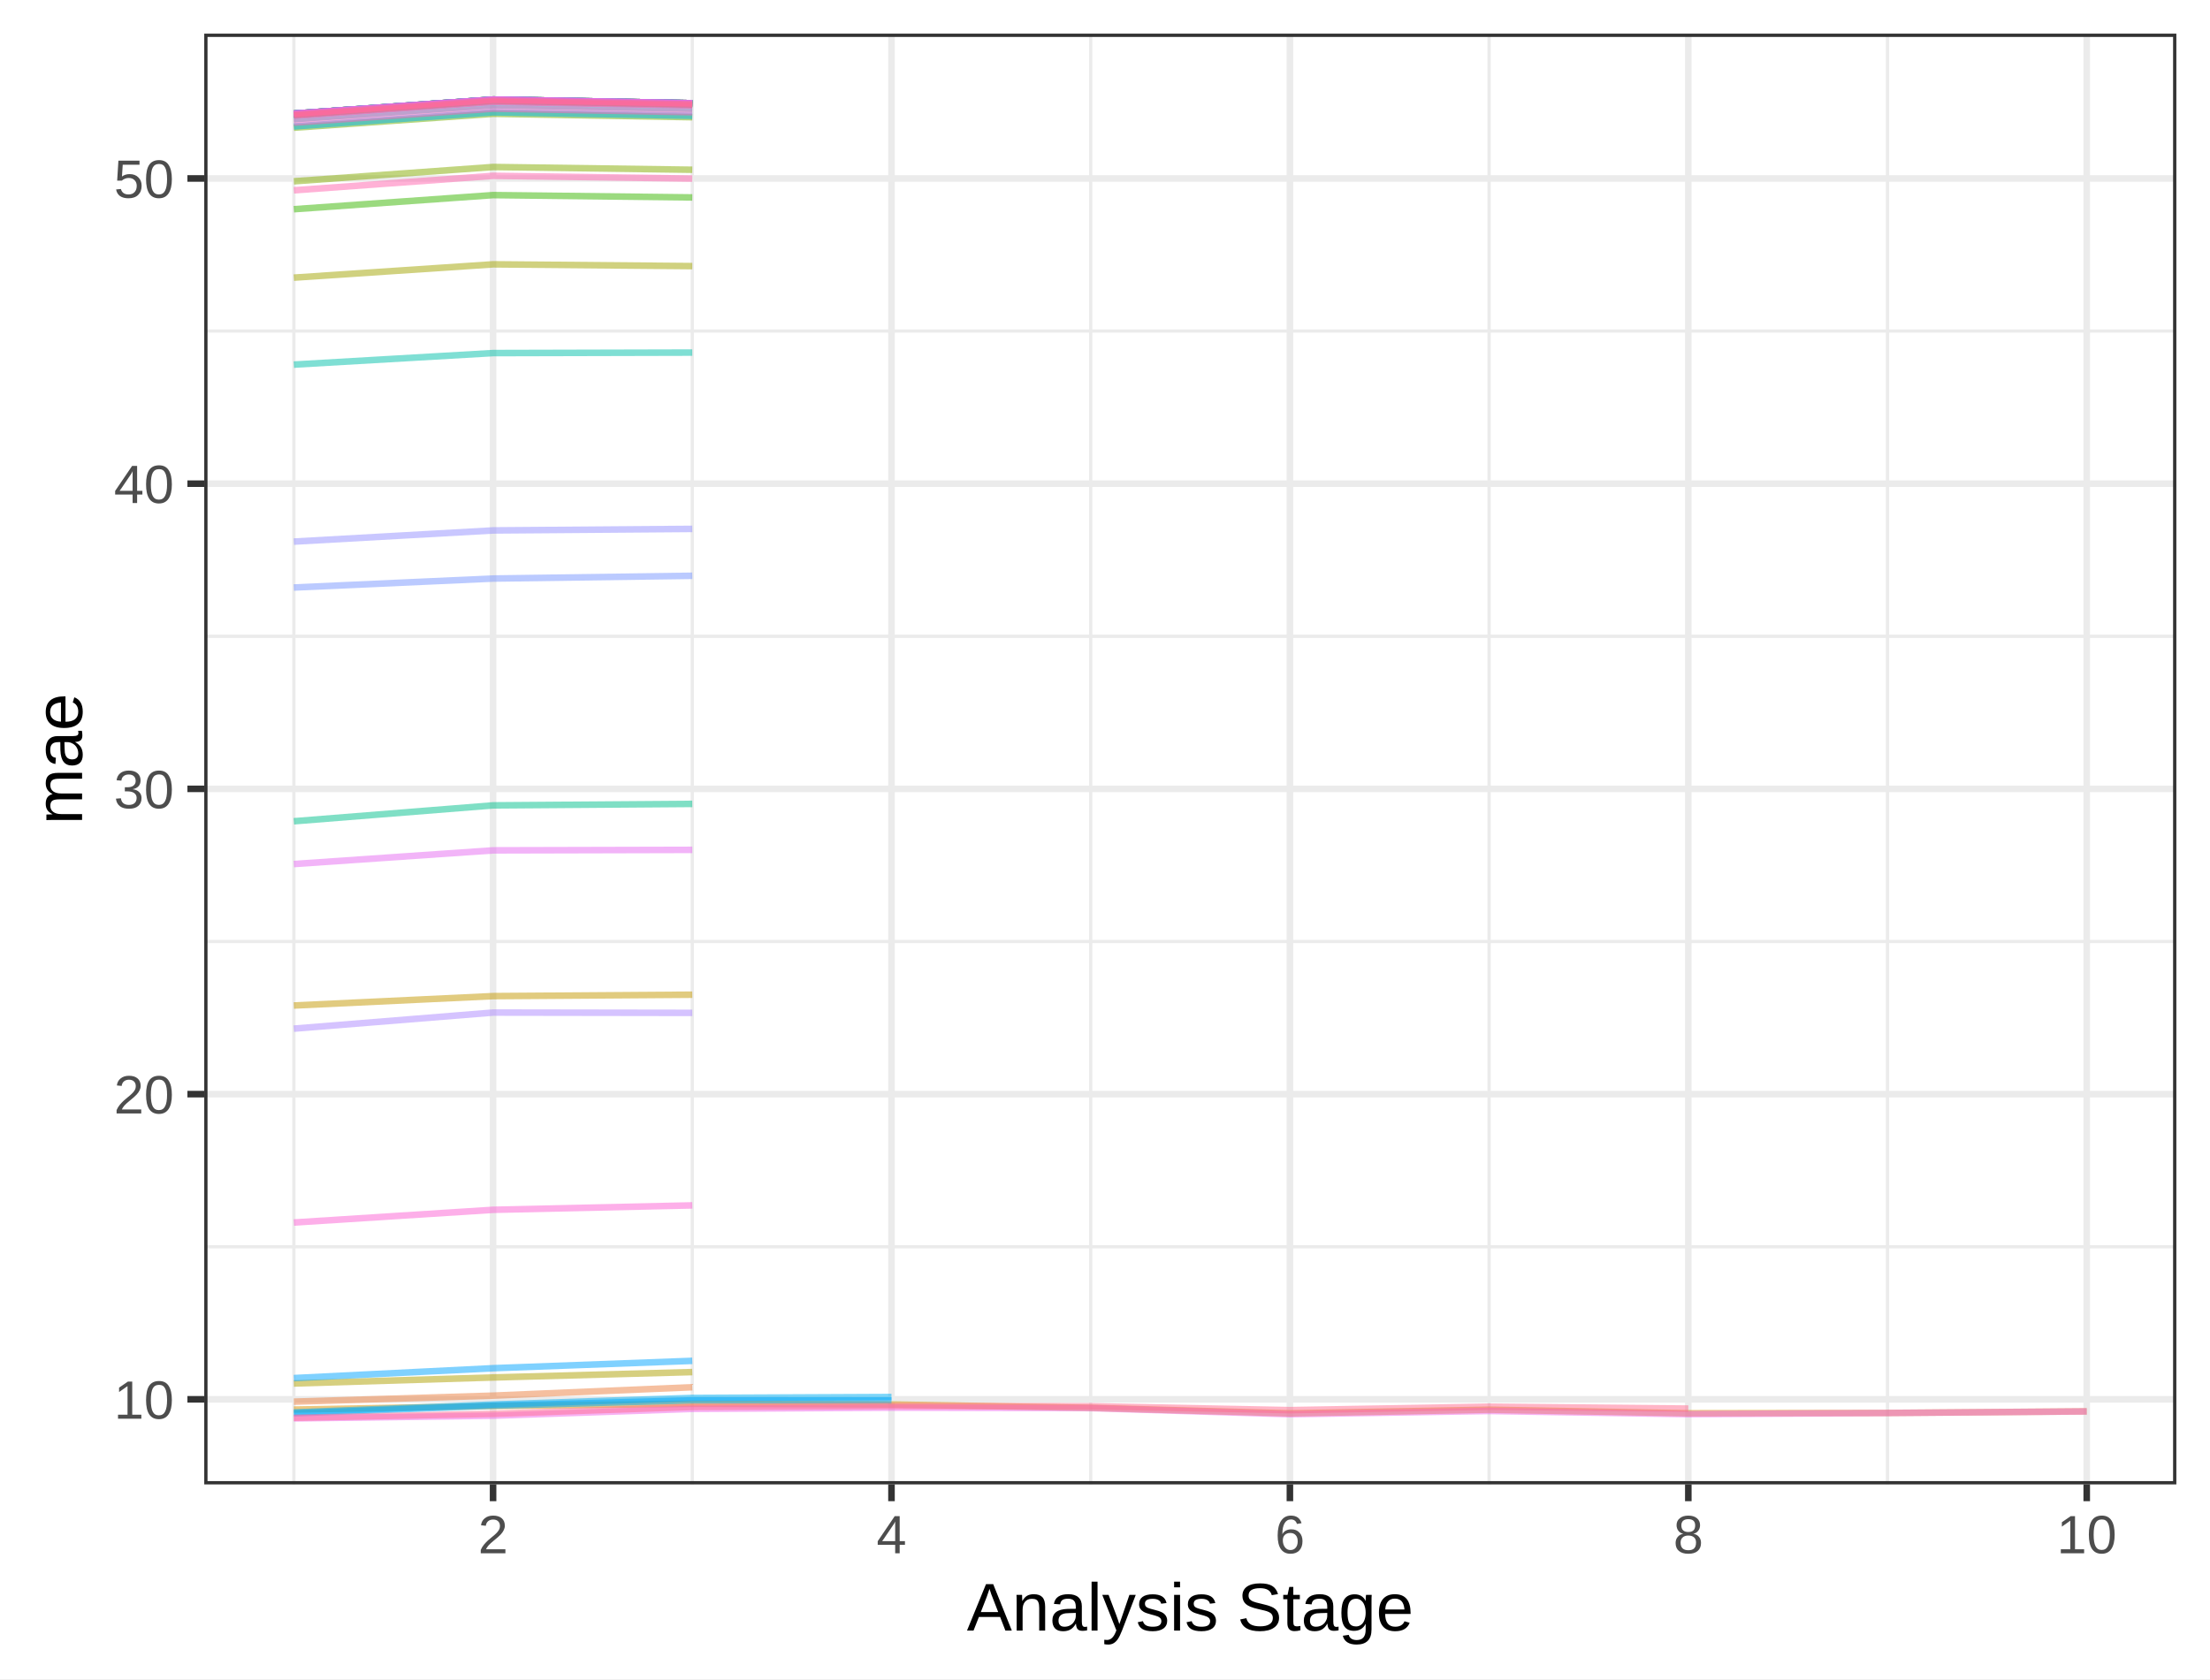
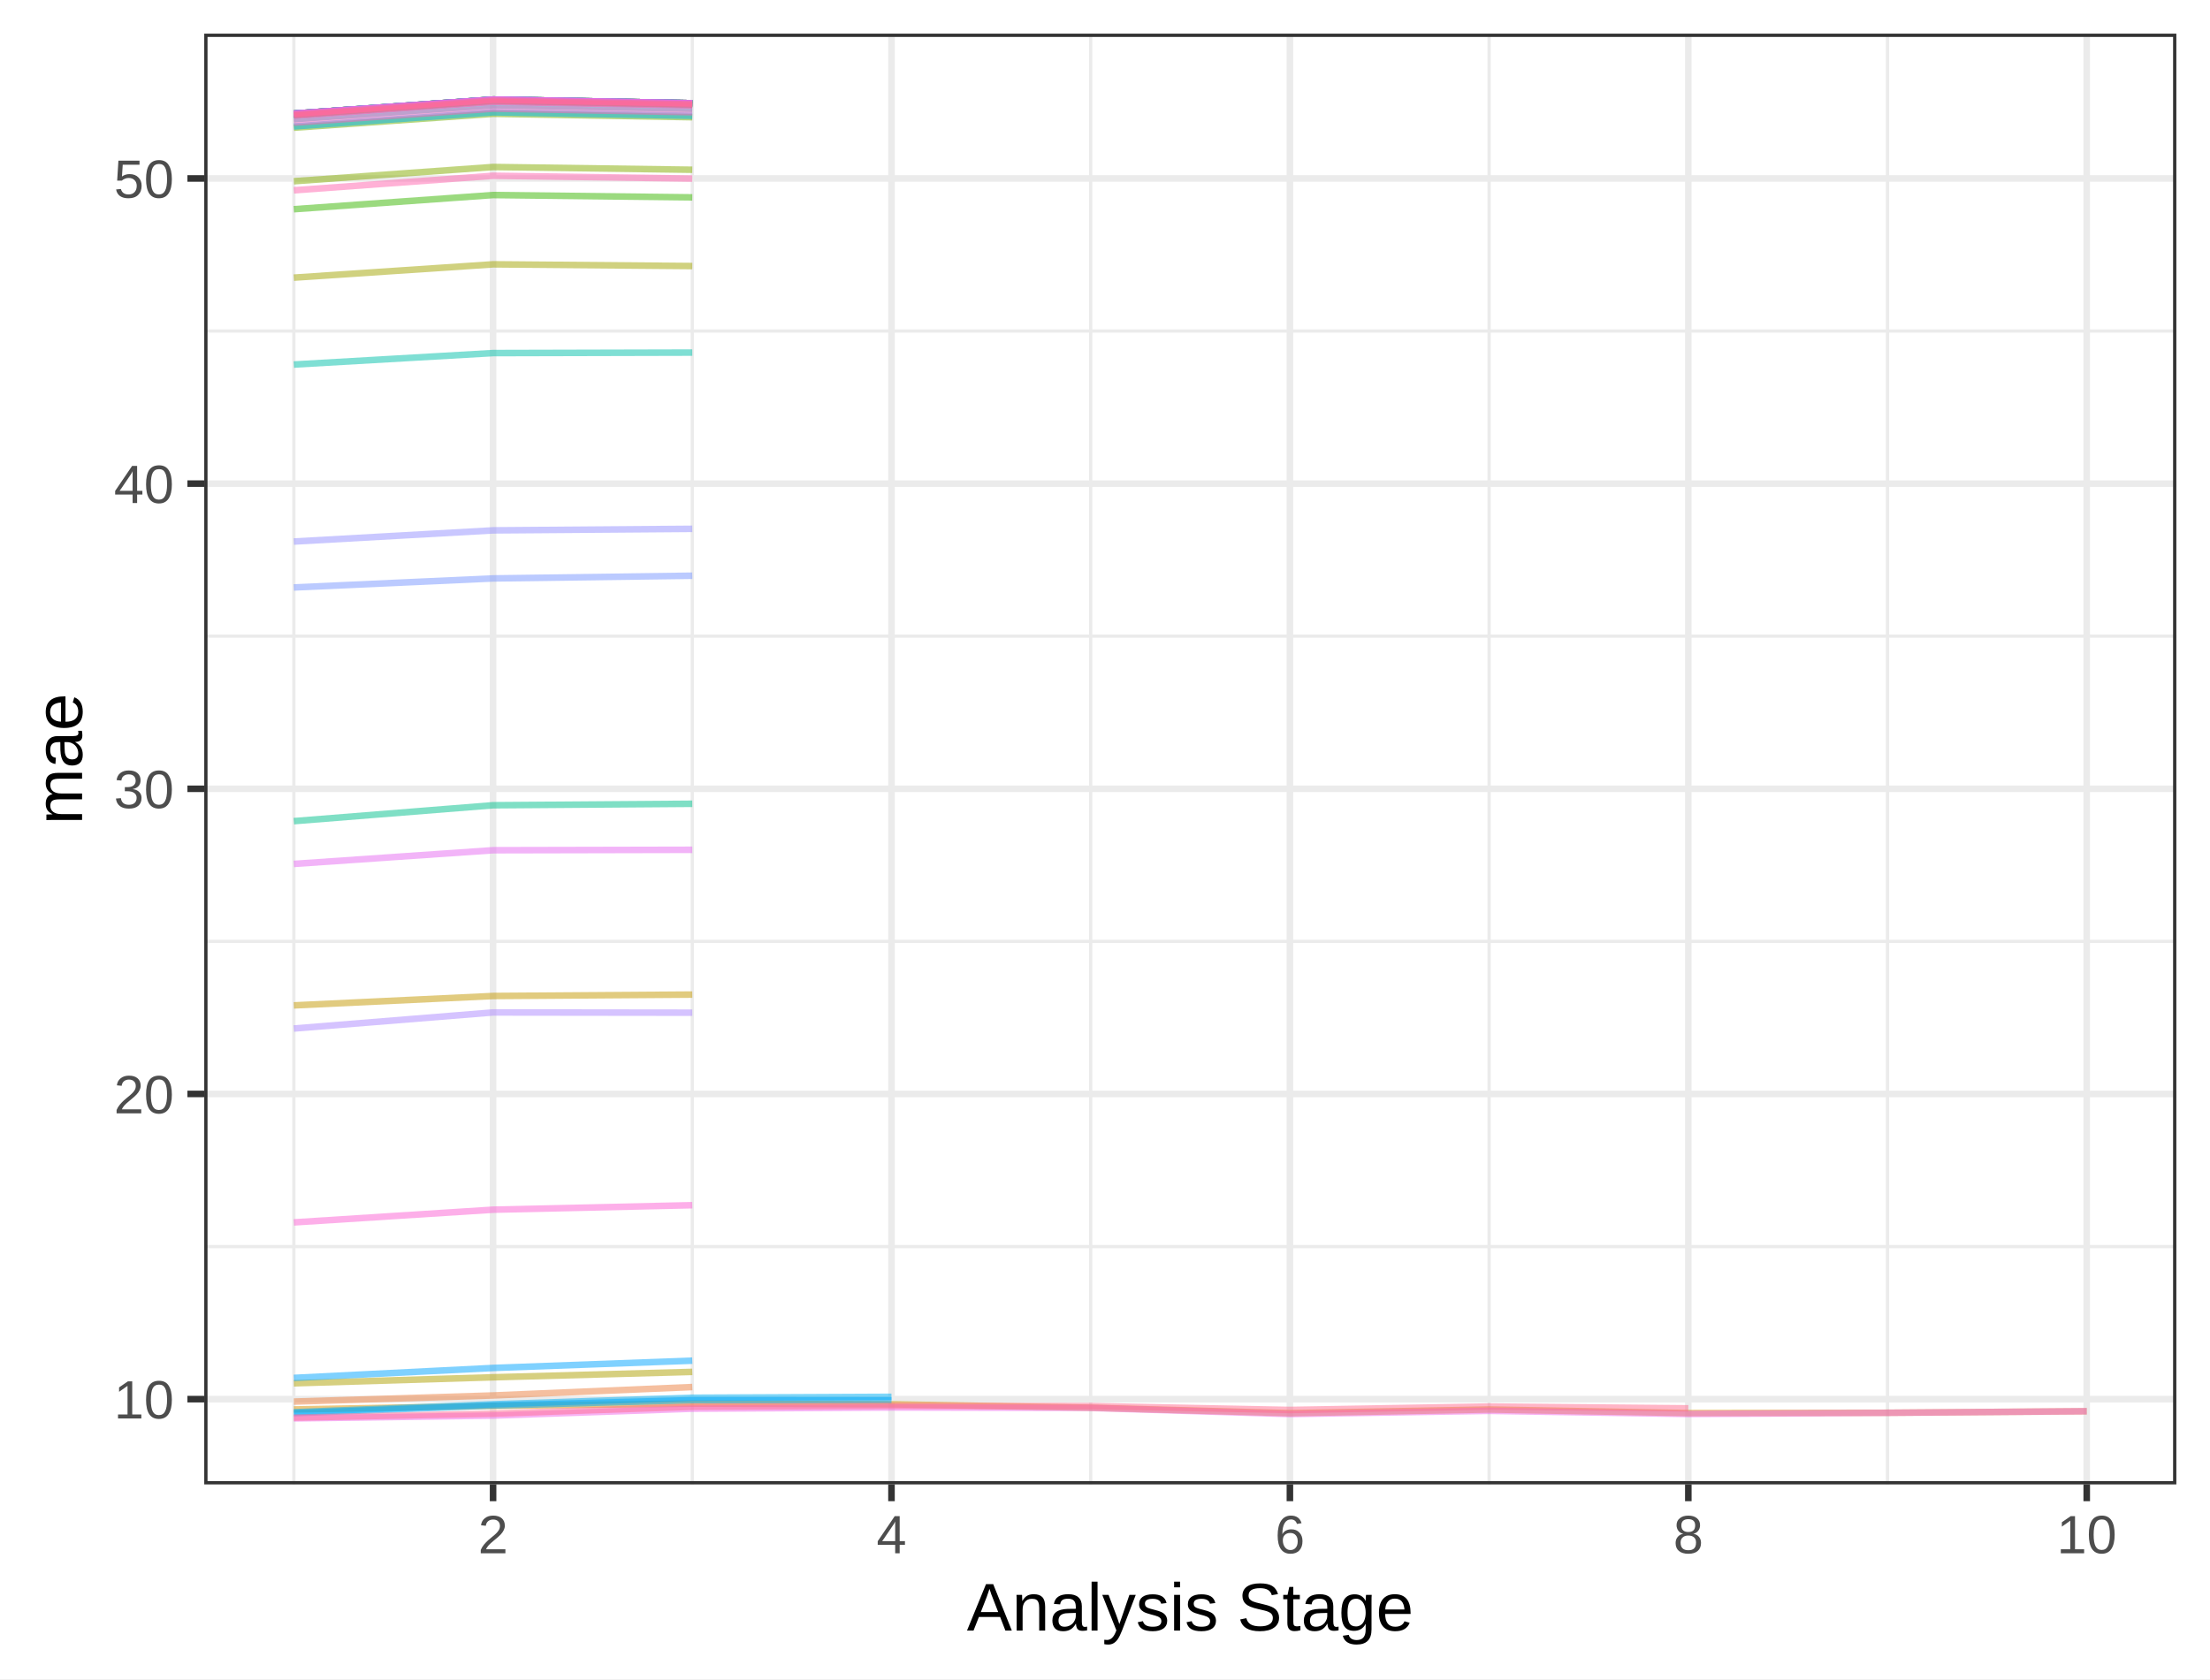
<svg xmlns="http://www.w3.org/2000/svg" class="svglite" width="360.00pt" height="273.60pt" viewBox="0 0 360.00 273.60">
  <defs>
    <style type="text/css">
    .svglite line, .svglite polyline, .svglite polygon, .svglite path, .svglite rect, .svglite circle {
      fill: none;
      stroke: #000000;
      stroke-linecap: round;
      stroke-linejoin: round;
      stroke-miterlimit: 10.00;
    }
    .svglite text {
      white-space: pre;
    }
  </style>
  </defs>
  <rect width="100%" height="100%" style="stroke: none; fill: #FFFFFF;" />
  <defs>
    <clipPath id="cpMC4wMHwzNjAuMDB8MC4wMHwyNzMuNjA=">
      <rect x="0.00" y="0.00" width="360.00" height="273.60" />
    </clipPath>
  </defs>
  <g clip-path="url(#cpMC4wMHwzNjAuMDB8MC4wMHwyNzMuNjA=)">
    <rect x="0.00" y="-0" width="360.00" height="273.60" style="stroke-width: 1.07; stroke: #FFFFFF; fill: #FFFFFF;" />
  </g>
  <defs>
    <clipPath id="cpMzMuMjd8MzU0LjUyfDUuNDh8MjQxLjg3">
      <rect x="33.27" y="5.48" width="321.25" height="236.39" />
    </clipPath>
  </defs>
  <g clip-path="url(#cpMzMuMjd8MzU0LjUyfDUuNDh8MjQxLjg3)">
    <rect x="33.27" y="5.48" width="321.25" height="236.39" style="stroke-width: 1.07; stroke: none; fill: #FFFFFF;" />
-     <polyline points="33.27,203.15 354.52,203.15 " style="stroke-width: 0.53; stroke: #EBEBEB; stroke-linecap: butt;" />
-     <polyline points="33.27,153.41 354.52,153.41 " style="stroke-width: 0.53; stroke: #EBEBEB; stroke-linecap: butt;" />
-     <polyline points="33.27,103.68 354.52,103.68 " style="stroke-width: 0.53; stroke: #EBEBEB; stroke-linecap: butt;" />
+     <polyline points="33.27,203.12 354.52,203.12 " style="stroke-width: 0.53; stroke: #EBEBEB; stroke-linecap: butt;" />
+     <polyline points="33.27,153.39 354.52,153.39 " style="stroke-width: 0.53; stroke: #EBEBEB; stroke-linecap: butt;" />
+     <polyline points="33.27,103.66 354.52,103.66 " style="stroke-width: 0.53; stroke: #EBEBEB; stroke-linecap: butt;" />
    <polyline points="33.27,53.94 354.52,53.94 " style="stroke-width: 0.53; stroke: #EBEBEB; stroke-linecap: butt;" />
    <polyline points="47.87,241.87 47.87,5.48 " style="stroke-width: 0.53; stroke: #EBEBEB; stroke-linecap: butt;" />
    <polyline points="112.77,241.87 112.77,5.48 " style="stroke-width: 0.53; stroke: #EBEBEB; stroke-linecap: butt;" />
    <polyline points="177.67,241.87 177.67,5.48 " style="stroke-width: 0.53; stroke: #EBEBEB; stroke-linecap: butt;" />
    <polyline points="242.57,241.87 242.57,5.48 " style="stroke-width: 0.53; stroke: #EBEBEB; stroke-linecap: butt;" />
    <polyline points="307.47,241.87 307.47,5.48 " style="stroke-width: 0.53; stroke: #EBEBEB; stroke-linecap: butt;" />
-     <polyline points="33.27,228.01 354.52,228.01 " style="stroke-width: 1.07; stroke: #EBEBEB; stroke-linecap: butt;" />
-     <polyline points="33.27,178.28 354.52,178.28 " style="stroke-width: 1.07; stroke: #EBEBEB; stroke-linecap: butt;" />
-     <polyline points="33.27,128.54 354.52,128.54 " style="stroke-width: 1.07; stroke: #EBEBEB; stroke-linecap: butt;" />
-     <polyline points="33.27,78.81 354.52,78.81 " style="stroke-width: 1.07; stroke: #EBEBEB; stroke-linecap: butt;" />
+     <polyline points="33.27,227.98 354.52,227.98 " style="stroke-width: 1.07; stroke: #EBEBEB; stroke-linecap: butt;" />
+     <polyline points="33.27,178.25 354.52,178.25 " style="stroke-width: 1.07; stroke: #EBEBEB; stroke-linecap: butt;" />
+     <polyline points="33.27,128.53 354.52,128.53 " style="stroke-width: 1.07; stroke: #EBEBEB; stroke-linecap: butt;" />
+     <polyline points="33.27,78.80 354.52,78.80 " style="stroke-width: 1.07; stroke: #EBEBEB; stroke-linecap: butt;" />
    <polyline points="33.27,29.08 354.52,29.08 " style="stroke-width: 1.07; stroke: #EBEBEB; stroke-linecap: butt;" />
    <polyline points="80.32,241.87 80.32,5.48 " style="stroke-width: 1.07; stroke: #EBEBEB; stroke-linecap: butt;" />
    <polyline points="145.22,241.87 145.22,5.48 " style="stroke-width: 1.07; stroke: #EBEBEB; stroke-linecap: butt;" />
    <polyline points="210.12,241.87 210.12,5.48 " style="stroke-width: 1.07; stroke: #EBEBEB; stroke-linecap: butt;" />
    <polyline points="275.02,241.87 275.02,5.48 " style="stroke-width: 1.07; stroke: #EBEBEB; stroke-linecap: butt;" />
    <polyline points="339.92,241.87 339.92,5.48 " style="stroke-width: 1.07; stroke: #EBEBEB; stroke-linecap: butt;" />
    <polyline points="47.87,18.52 80.32,16.22 112.77,16.82 " style="stroke-width: 1.07; stroke: #F8766D; stroke-opacity: 0.50; stroke-linecap: butt;" />
    <polyline points="47.87,18.57 80.32,16.27 112.77,16.87 " style="stroke-width: 1.07; stroke: #F37B59; stroke-opacity: 0.50; stroke-linecap: butt;" />
-     <polyline points="47.87,228.39 80.32,227.41 112.77,226.04 " style="stroke-width: 1.07; stroke: #ED8141; stroke-opacity: 0.50; stroke-linecap: butt;" />
+     <polyline points="47.87,228.38 80.32,227.38 112.77,226.01 " style="stroke-width: 1.07; stroke: #ED8141; stroke-opacity: 0.50; stroke-linecap: butt;" />
    <polyline points="47.87,18.52 80.32,16.22 112.77,16.82 " style="stroke-width: 1.07; stroke: #E7861B; stroke-opacity: 0.50; stroke-linecap: butt;" />
    <polyline points="47.87,18.52 80.32,16.22 112.77,16.82 " style="stroke-width: 1.07; stroke: #E08B00; stroke-opacity: 0.50; stroke-linecap: butt;" />
-     <polyline points="47.87,229.68 80.32,229.10 112.77,228.74 145.22,228.85 177.67,229.40 210.12,230.30 242.57,229.70 275.02,230.28 307.47,230.23 339.92,229.97 " style="stroke-width: 1.07; stroke: #D89000; stroke-opacity: 0.50; stroke-linecap: butt;" />
+     <polyline points="47.87,229.66 80.32,229.08 112.77,228.71 145.22,228.82 177.67,229.38 210.12,230.27 242.57,229.67 275.02,230.25 307.47,230.20 339.92,229.95 " style="stroke-width: 1.07; stroke: #D89000; stroke-opacity: 0.50; stroke-linecap: butt;" />
    <polyline points="47.87,18.52 80.32,16.22 112.77,16.82 " style="stroke-width: 1.07; stroke: #CF9400; stroke-opacity: 0.50; stroke-linecap: butt;" />
-     <polyline points="47.87,163.84 80.32,162.31 112.77,162.08 " style="stroke-width: 1.07; stroke: #C59900; stroke-opacity: 0.50; stroke-linecap: butt;" />
+     <polyline points="47.87,163.82 80.32,162.29 112.77,162.06 " style="stroke-width: 1.07; stroke: #C59900; stroke-opacity: 0.50; stroke-linecap: butt;" />
    <polyline points="47.87,18.66 80.32,16.36 112.77,16.96 " style="stroke-width: 1.07; stroke: #BB9D00; stroke-opacity: 0.50; stroke-linecap: butt;" />
-     <polyline points="47.87,225.43 80.32,224.45 112.77,223.57 " style="stroke-width: 1.07; stroke: #AFA100; stroke-opacity: 0.50; stroke-linecap: butt;" />
-     <polyline points="47.87,45.24 80.32,43.07 112.77,43.36 " style="stroke-width: 1.07; stroke: #A3A500; stroke-opacity: 0.50; stroke-linecap: butt;" />
+     <polyline points="47.87,225.40 80.32,224.42 112.77,223.54 " style="stroke-width: 1.07; stroke: #AFA100; stroke-opacity: 0.50; stroke-linecap: butt;" />
+     <polyline points="47.87,45.24 80.32,43.07 112.77,43.35 " style="stroke-width: 1.07; stroke: #A3A500; stroke-opacity: 0.50; stroke-linecap: butt;" />
    <polyline points="47.87,18.65 80.32,16.35 112.77,16.95 " style="stroke-width: 1.07; stroke: #95A900; stroke-opacity: 0.50; stroke-linecap: butt;" />
-     <polyline points="47.87,29.54 80.32,27.21 112.77,27.66 " style="stroke-width: 1.07; stroke: #85AD00; stroke-opacity: 0.50; stroke-linecap: butt;" />
+     <polyline points="47.87,29.53 80.32,27.21 112.77,27.66 " style="stroke-width: 1.07; stroke: #85AD00; stroke-opacity: 0.50; stroke-linecap: butt;" />
    <polyline points="47.87,20.81 80.32,18.54 112.77,19.10 " style="stroke-width: 1.07; stroke: #72B000; stroke-opacity: 0.50; stroke-linecap: butt;" />
    <polyline points="47.87,18.52 80.32,16.22 112.77,16.82 " style="stroke-width: 1.07; stroke: #5BB300; stroke-opacity: 0.50; stroke-linecap: butt;" />
-     <polyline points="47.87,34.09 80.32,31.79 112.77,32.17 " style="stroke-width: 1.07; stroke: #39B600; stroke-opacity: 0.50; stroke-linecap: butt;" />
+     <polyline points="47.87,34.09 80.32,31.78 112.77,32.16 " style="stroke-width: 1.07; stroke: #39B600; stroke-opacity: 0.50; stroke-linecap: butt;" />
    <polyline points="47.87,18.52 80.32,16.23 112.77,16.82 " style="stroke-width: 1.07; stroke: #00B81F; stroke-opacity: 0.50; stroke-linecap: butt;" />
    <polyline points="47.87,18.72 80.32,16.43 112.77,17.02 " style="stroke-width: 1.07; stroke: #00BA42; stroke-opacity: 0.50; stroke-linecap: butt;" />
    <polyline points="47.87,18.53 80.32,16.23 112.77,16.83 " style="stroke-width: 1.07; stroke: #00BC59; stroke-opacity: 0.50; stroke-linecap: butt;" />
    <polyline points="47.87,18.54 80.32,16.25 112.77,16.84 " style="stroke-width: 1.07; stroke: #00BE6C; stroke-opacity: 0.50; stroke-linecap: butt;" />
    <polyline points="47.87,18.52 80.32,16.22 112.77,16.82 " style="stroke-width: 1.07; stroke: #00BF7D; stroke-opacity: 0.50; stroke-linecap: butt;" />
-     <polyline points="47.87,133.82 80.32,131.23 112.77,130.99 " style="stroke-width: 1.07; stroke: #00C08D; stroke-opacity: 0.50; stroke-linecap: butt;" />
+     <polyline points="47.87,133.80 80.32,131.21 112.77,130.97 " style="stroke-width: 1.07; stroke: #00C08D; stroke-opacity: 0.50; stroke-linecap: butt;" />
    <polyline points="47.87,18.55 80.32,16.25 112.77,16.85 " style="stroke-width: 1.07; stroke: #00C19C; stroke-opacity: 0.50; stroke-linecap: butt;" />
-     <polyline points="47.87,59.41 80.32,57.53 112.77,57.45 " style="stroke-width: 1.07; stroke: #00C1AA; stroke-opacity: 0.50; stroke-linecap: butt;" />
+     <polyline points="47.87,59.40 80.32,57.53 112.77,57.45 " style="stroke-width: 1.07; stroke: #00C1AA; stroke-opacity: 0.50; stroke-linecap: butt;" />
    <polyline points="47.87,18.52 80.32,16.23 112.77,16.82 " style="stroke-width: 1.07; stroke: #00C0B8; stroke-opacity: 0.50; stroke-linecap: butt;" />
    <polyline points="47.87,19.43 80.32,17.15 112.77,17.73 " style="stroke-width: 1.07; stroke: #00BFC4; stroke-opacity: 0.50; stroke-linecap: butt;" />
    <polyline points="47.87,18.52 80.32,16.22 112.77,16.82 " style="stroke-width: 1.07; stroke: #00BDD0; stroke-opacity: 0.50; stroke-linecap: butt;" />
    <polyline points="47.87,18.71 80.32,16.41 112.77,17.01 " style="stroke-width: 1.07; stroke: #00BBDB; stroke-opacity: 0.50; stroke-linecap: butt;" />
    <polyline points="47.87,18.52 80.32,16.22 112.77,16.82 " style="stroke-width: 1.07; stroke: #00B8E5; stroke-opacity: 0.50; stroke-linecap: butt;" />
    <polyline points="47.87,20.60 80.32,18.30 112.77,18.87 " style="stroke-width: 1.07; stroke: #00B4EF; stroke-opacity: 0.50; stroke-linecap: butt;" />
-     <polyline points="47.87,230.14 80.32,228.85 112.77,227.78 145.22,227.63 " style="stroke-width: 1.07; stroke: #00B0F6; stroke-opacity: 0.50; stroke-linecap: butt;" />
-     <polyline points="47.87,230.30 80.32,229.05 112.77,228.17 145.22,228.20 " style="stroke-width: 1.07; stroke: #00ABFD; stroke-opacity: 0.50; stroke-linecap: butt;" />
-     <polyline points="47.87,224.55 80.32,222.94 112.77,221.74 " style="stroke-width: 1.07; stroke: #00A5FF; stroke-opacity: 0.50; stroke-linecap: butt;" />
+     <polyline points="47.87,230.11 80.32,228.81 112.77,227.75 145.22,227.60 " style="stroke-width: 1.07; stroke: #00B0F6; stroke-opacity: 0.50; stroke-linecap: butt;" />
+     <polyline points="47.87,230.27 80.32,229.02 112.77,228.14 145.22,228.17 " style="stroke-width: 1.07; stroke: #00ABFD; stroke-opacity: 0.50; stroke-linecap: butt;" />
+     <polyline points="47.87,224.52 80.32,222.90 112.77,221.71 " style="stroke-width: 1.07; stroke: #00A5FF; stroke-opacity: 0.50; stroke-linecap: butt;" />
    <polyline points="47.87,18.52 80.32,16.22 112.77,16.82 " style="stroke-width: 1.07; stroke: #529EFF; stroke-opacity: 0.50; stroke-linecap: butt;" />
-     <polyline points="47.87,95.73 80.32,94.27 112.77,93.82 " style="stroke-width: 1.07; stroke: #7997FF; stroke-opacity: 0.50; stroke-linecap: butt;" />
-     <polyline points="47.87,88.25 80.32,86.43 112.77,86.18 " style="stroke-width: 1.07; stroke: #9590FF; stroke-opacity: 0.50; stroke-linecap: butt;" />
-     <polyline points="47.87,167.61 80.32,164.99 112.77,165.04 " style="stroke-width: 1.07; stroke: #AC88FF; stroke-opacity: 0.50; stroke-linecap: butt;" />
+     <polyline points="47.87,95.72 80.32,94.25 112.77,93.81 " style="stroke-width: 1.07; stroke: #7997FF; stroke-opacity: 0.50; stroke-linecap: butt;" />
+     <polyline points="47.87,88.24 80.32,86.42 112.77,86.17 " style="stroke-width: 1.07; stroke: #9590FF; stroke-opacity: 0.50; stroke-linecap: butt;" />
+     <polyline points="47.87,167.59 80.32,164.97 112.77,165.01 " style="stroke-width: 1.07; stroke: #AC88FF; stroke-opacity: 0.50; stroke-linecap: butt;" />
    <polyline points="47.87,18.52 80.32,16.22 112.77,16.82 " style="stroke-width: 1.07; stroke: #BF80FF; stroke-opacity: 0.50; stroke-linecap: butt;" />
    <polyline points="47.87,18.52 80.32,16.22 112.77,16.82 " style="stroke-width: 1.07; stroke: #CF78FF; stroke-opacity: 0.50; stroke-linecap: butt;" />
    <polyline points="47.87,18.52 80.32,16.23 112.77,16.82 " style="stroke-width: 1.07; stroke: #DC71FA; stroke-opacity: 0.50; stroke-linecap: butt;" />
-     <polyline points="47.87,140.79 80.32,138.56 112.77,138.48 " style="stroke-width: 1.07; stroke: #E76BF3; stroke-opacity: 0.50; stroke-linecap: butt;" />
-     <polyline points="47.87,231.12 80.32,230.68 112.77,229.57 145.22,229.37 177.67,229.44 210.12,230.44 242.57,229.91 275.02,230.43 307.47,230.24 339.92,229.98 " style="stroke-width: 1.07; stroke: #F066EA; stroke-opacity: 0.50; stroke-linecap: butt;" />
+     <polyline points="47.87,140.77 80.32,138.54 112.77,138.47 " style="stroke-width: 1.07; stroke: #E76BF3; stroke-opacity: 0.50; stroke-linecap: butt;" />
+     <polyline points="47.87,231.12 80.32,230.66 112.77,229.54 145.22,229.34 177.67,229.41 210.12,230.41 242.57,229.89 275.02,230.40 307.47,230.21 339.92,229.95 " style="stroke-width: 1.07; stroke: #F066EA; stroke-opacity: 0.50; stroke-linecap: butt;" />
    <polyline points="47.87,18.90 80.32,16.61 112.77,17.20 " style="stroke-width: 1.07; stroke: #F763E0; stroke-opacity: 0.50; stroke-linecap: butt;" />
-     <polyline points="47.87,199.20 80.32,197.13 112.77,196.41 " style="stroke-width: 1.07; stroke: #FC61D5; stroke-opacity: 0.50; stroke-linecap: butt;" />
+     <polyline points="47.87,199.18 80.32,197.11 112.77,196.38 " style="stroke-width: 1.07; stroke: #FC61D5; stroke-opacity: 0.50; stroke-linecap: butt;" />
    <polyline points="47.87,18.52 80.32,16.22 112.77,16.82 " style="stroke-width: 1.07; stroke: #FF61C9; stroke-opacity: 0.50; stroke-linecap: butt;" />
    <polyline points="47.87,19.99 80.32,17.71 112.77,18.29 " style="stroke-width: 1.07; stroke: #FF62BC; stroke-opacity: 0.50; stroke-linecap: butt;" />
-     <polyline points="47.87,31.01 80.32,28.65 112.77,29.10 " style="stroke-width: 1.07; stroke: #FF65AE; stroke-opacity: 0.50; stroke-linecap: butt;" />
+     <polyline points="47.87,31.01 80.32,28.64 112.77,29.10 " style="stroke-width: 1.07; stroke: #FF65AE; stroke-opacity: 0.50; stroke-linecap: butt;" />
    <polyline points="47.87,18.89 80.32,16.60 112.77,17.19 " style="stroke-width: 1.07; stroke: #FF689F; stroke-opacity: 0.50; stroke-linecap: butt;" />
-     <polyline points="47.87,231.02 80.32,230.37 112.77,229.25 145.22,229.10 177.67,229.13 210.12,229.77 242.57,229.21 275.02,229.52 " style="stroke-width: 1.07; stroke: #FF6C90; stroke-opacity: 0.50; stroke-linecap: butt;" />
+     <polyline points="47.87,230.99 80.32,230.34 112.77,229.22 145.22,229.07 177.67,229.10 210.12,229.74 242.57,229.18 275.02,229.48 " style="stroke-width: 1.07; stroke: #FF6C90; stroke-opacity: 0.50; stroke-linecap: butt;" />
    <polyline points="47.87,18.69 80.32,16.40 112.77,16.99 " style="stroke-width: 1.07; stroke: #FC717F; stroke-opacity: 0.50; stroke-linecap: butt;" />
    <rect x="33.27" y="5.48" width="321.25" height="236.39" style="stroke-width: 1.07; stroke: #333333;" />
  </g>
  <g clip-path="url(#cpMC4wMHwzNjAuMDB8MC4wMHwyNzMuNjA=)">
-     <text x="28.34" y="231.17" text-anchor="end" style="font-size: 8.80px;fill: #4D4D4D; font-family: &quot;Arial&quot;;" textLength="9.79px" lengthAdjust="spacingAndGlyphs">10</text>
-     <text x="28.34" y="181.43" text-anchor="end" style="font-size: 8.80px;fill: #4D4D4D; font-family: &quot;Arial&quot;;" textLength="9.79px" lengthAdjust="spacingAndGlyphs">20</text>
-     <text x="28.34" y="131.70" text-anchor="end" style="font-size: 8.80px;fill: #4D4D4D; font-family: &quot;Arial&quot;;" textLength="9.79px" lengthAdjust="spacingAndGlyphs">30</text>
+     <text x="28.34" y="231.13" text-anchor="end" style="font-size: 8.80px;fill: #4D4D4D; font-family: &quot;Arial&quot;;" textLength="9.79px" lengthAdjust="spacingAndGlyphs">10</text>
+     <text x="28.34" y="181.41" text-anchor="end" style="font-size: 8.80px;fill: #4D4D4D; font-family: &quot;Arial&quot;;" textLength="9.79px" lengthAdjust="spacingAndGlyphs">20</text>
+     <text x="28.34" y="131.68" text-anchor="end" style="font-size: 8.80px;fill: #4D4D4D; font-family: &quot;Arial&quot;;" textLength="9.79px" lengthAdjust="spacingAndGlyphs">30</text>
    <text x="28.34" y="81.96" text-anchor="end" style="font-size: 8.80px;fill: #4D4D4D; font-family: &quot;Arial&quot;;" textLength="9.79px" lengthAdjust="spacingAndGlyphs">40</text>
    <text x="28.34" y="32.23" text-anchor="end" style="font-size: 8.80px;fill: #4D4D4D; font-family: &quot;Arial&quot;;" textLength="9.79px" lengthAdjust="spacingAndGlyphs">50</text>
-     <polyline points="30.53,228.01 33.27,228.01 " style="stroke-width: 1.07; stroke: #333333; stroke-linecap: butt;" />
-     <polyline points="30.53,178.28 33.27,178.28 " style="stroke-width: 1.07; stroke: #333333; stroke-linecap: butt;" />
-     <polyline points="30.53,128.54 33.27,128.54 " style="stroke-width: 1.07; stroke: #333333; stroke-linecap: butt;" />
-     <polyline points="30.53,78.81 33.27,78.81 " style="stroke-width: 1.07; stroke: #333333; stroke-linecap: butt;" />
+     <polyline points="30.53,227.98 33.27,227.98 " style="stroke-width: 1.07; stroke: #333333; stroke-linecap: butt;" />
+     <polyline points="30.53,178.25 33.27,178.25 " style="stroke-width: 1.07; stroke: #333333; stroke-linecap: butt;" />
+     <polyline points="30.53,128.53 33.27,128.53 " style="stroke-width: 1.07; stroke: #333333; stroke-linecap: butt;" />
+     <polyline points="30.53,78.80 33.27,78.80 " style="stroke-width: 1.07; stroke: #333333; stroke-linecap: butt;" />
    <polyline points="30.53,29.08 33.27,29.08 " style="stroke-width: 1.07; stroke: #333333; stroke-linecap: butt;" />
    <polyline points="80.32,244.61 80.32,241.87 " style="stroke-width: 1.07; stroke: #333333; stroke-linecap: butt;" />
    <polyline points="145.22,244.61 145.22,241.87 " style="stroke-width: 1.07; stroke: #333333; stroke-linecap: butt;" />
    <polyline points="210.12,244.61 210.12,241.87 " style="stroke-width: 1.07; stroke: #333333; stroke-linecap: butt;" />
    <polyline points="275.02,244.61 275.02,241.87 " style="stroke-width: 1.07; stroke: #333333; stroke-linecap: butt;" />
    <polyline points="339.92,244.61 339.92,241.87 " style="stroke-width: 1.07; stroke: #333333; stroke-linecap: butt;" />
    <text x="80.32" y="253.10" text-anchor="middle" style="font-size: 8.80px;fill: #4D4D4D; font-family: &quot;Arial&quot;;" textLength="4.90px" lengthAdjust="spacingAndGlyphs">2</text>
    <text x="145.22" y="253.10" text-anchor="middle" style="font-size: 8.80px;fill: #4D4D4D; font-family: &quot;Arial&quot;;" textLength="4.90px" lengthAdjust="spacingAndGlyphs">4</text>
    <text x="210.12" y="253.10" text-anchor="middle" style="font-size: 8.80px;fill: #4D4D4D; font-family: &quot;Arial&quot;;" textLength="4.90px" lengthAdjust="spacingAndGlyphs">6</text>
    <text x="275.02" y="253.10" text-anchor="middle" style="font-size: 8.80px;fill: #4D4D4D; font-family: &quot;Arial&quot;;" textLength="4.90px" lengthAdjust="spacingAndGlyphs">8</text>
    <text x="339.92" y="253.10" text-anchor="middle" style="font-size: 8.80px;fill: #4D4D4D; font-family: &quot;Arial&quot;;" textLength="9.79px" lengthAdjust="spacingAndGlyphs">10</text>
    <text x="193.89" y="265.69" text-anchor="middle" style="font-size: 11.00px; font-family: &quot;Arial&quot;;" textLength="72.76px" lengthAdjust="spacingAndGlyphs">Analysis Stage</text>
    <text transform="translate(13.37,123.67) rotate(-90)" text-anchor="middle" style="font-size: 11.00px; font-family: &quot;Arial&quot;;" textLength="21.41px" lengthAdjust="spacingAndGlyphs">mae</text>
  </g>
</svg>
